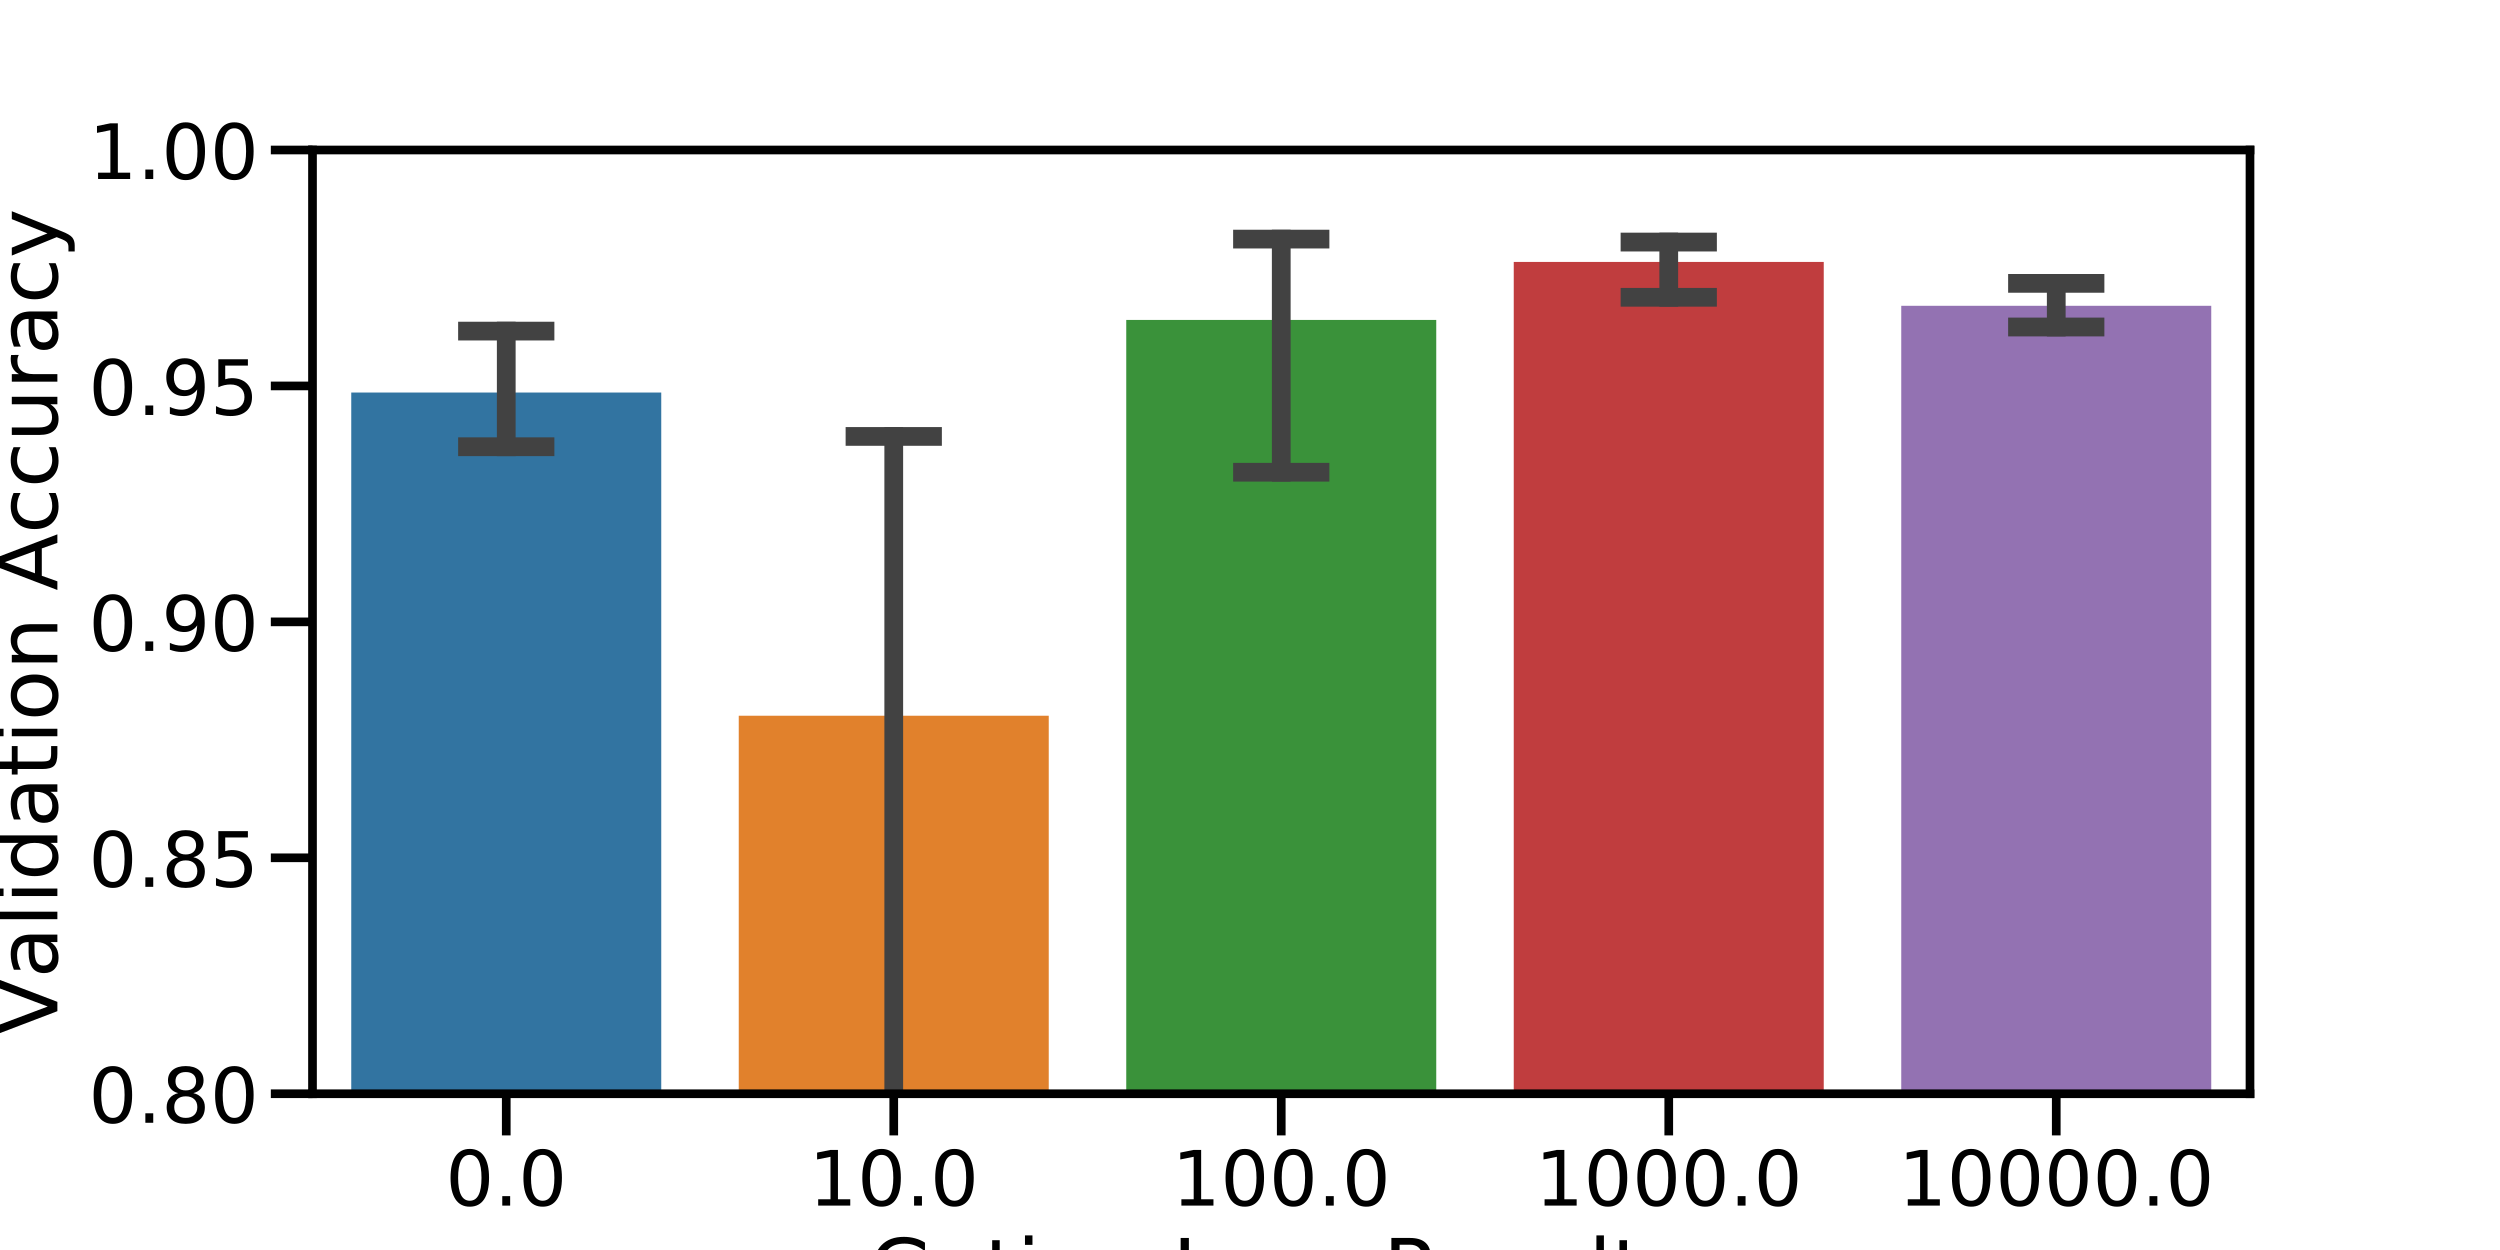
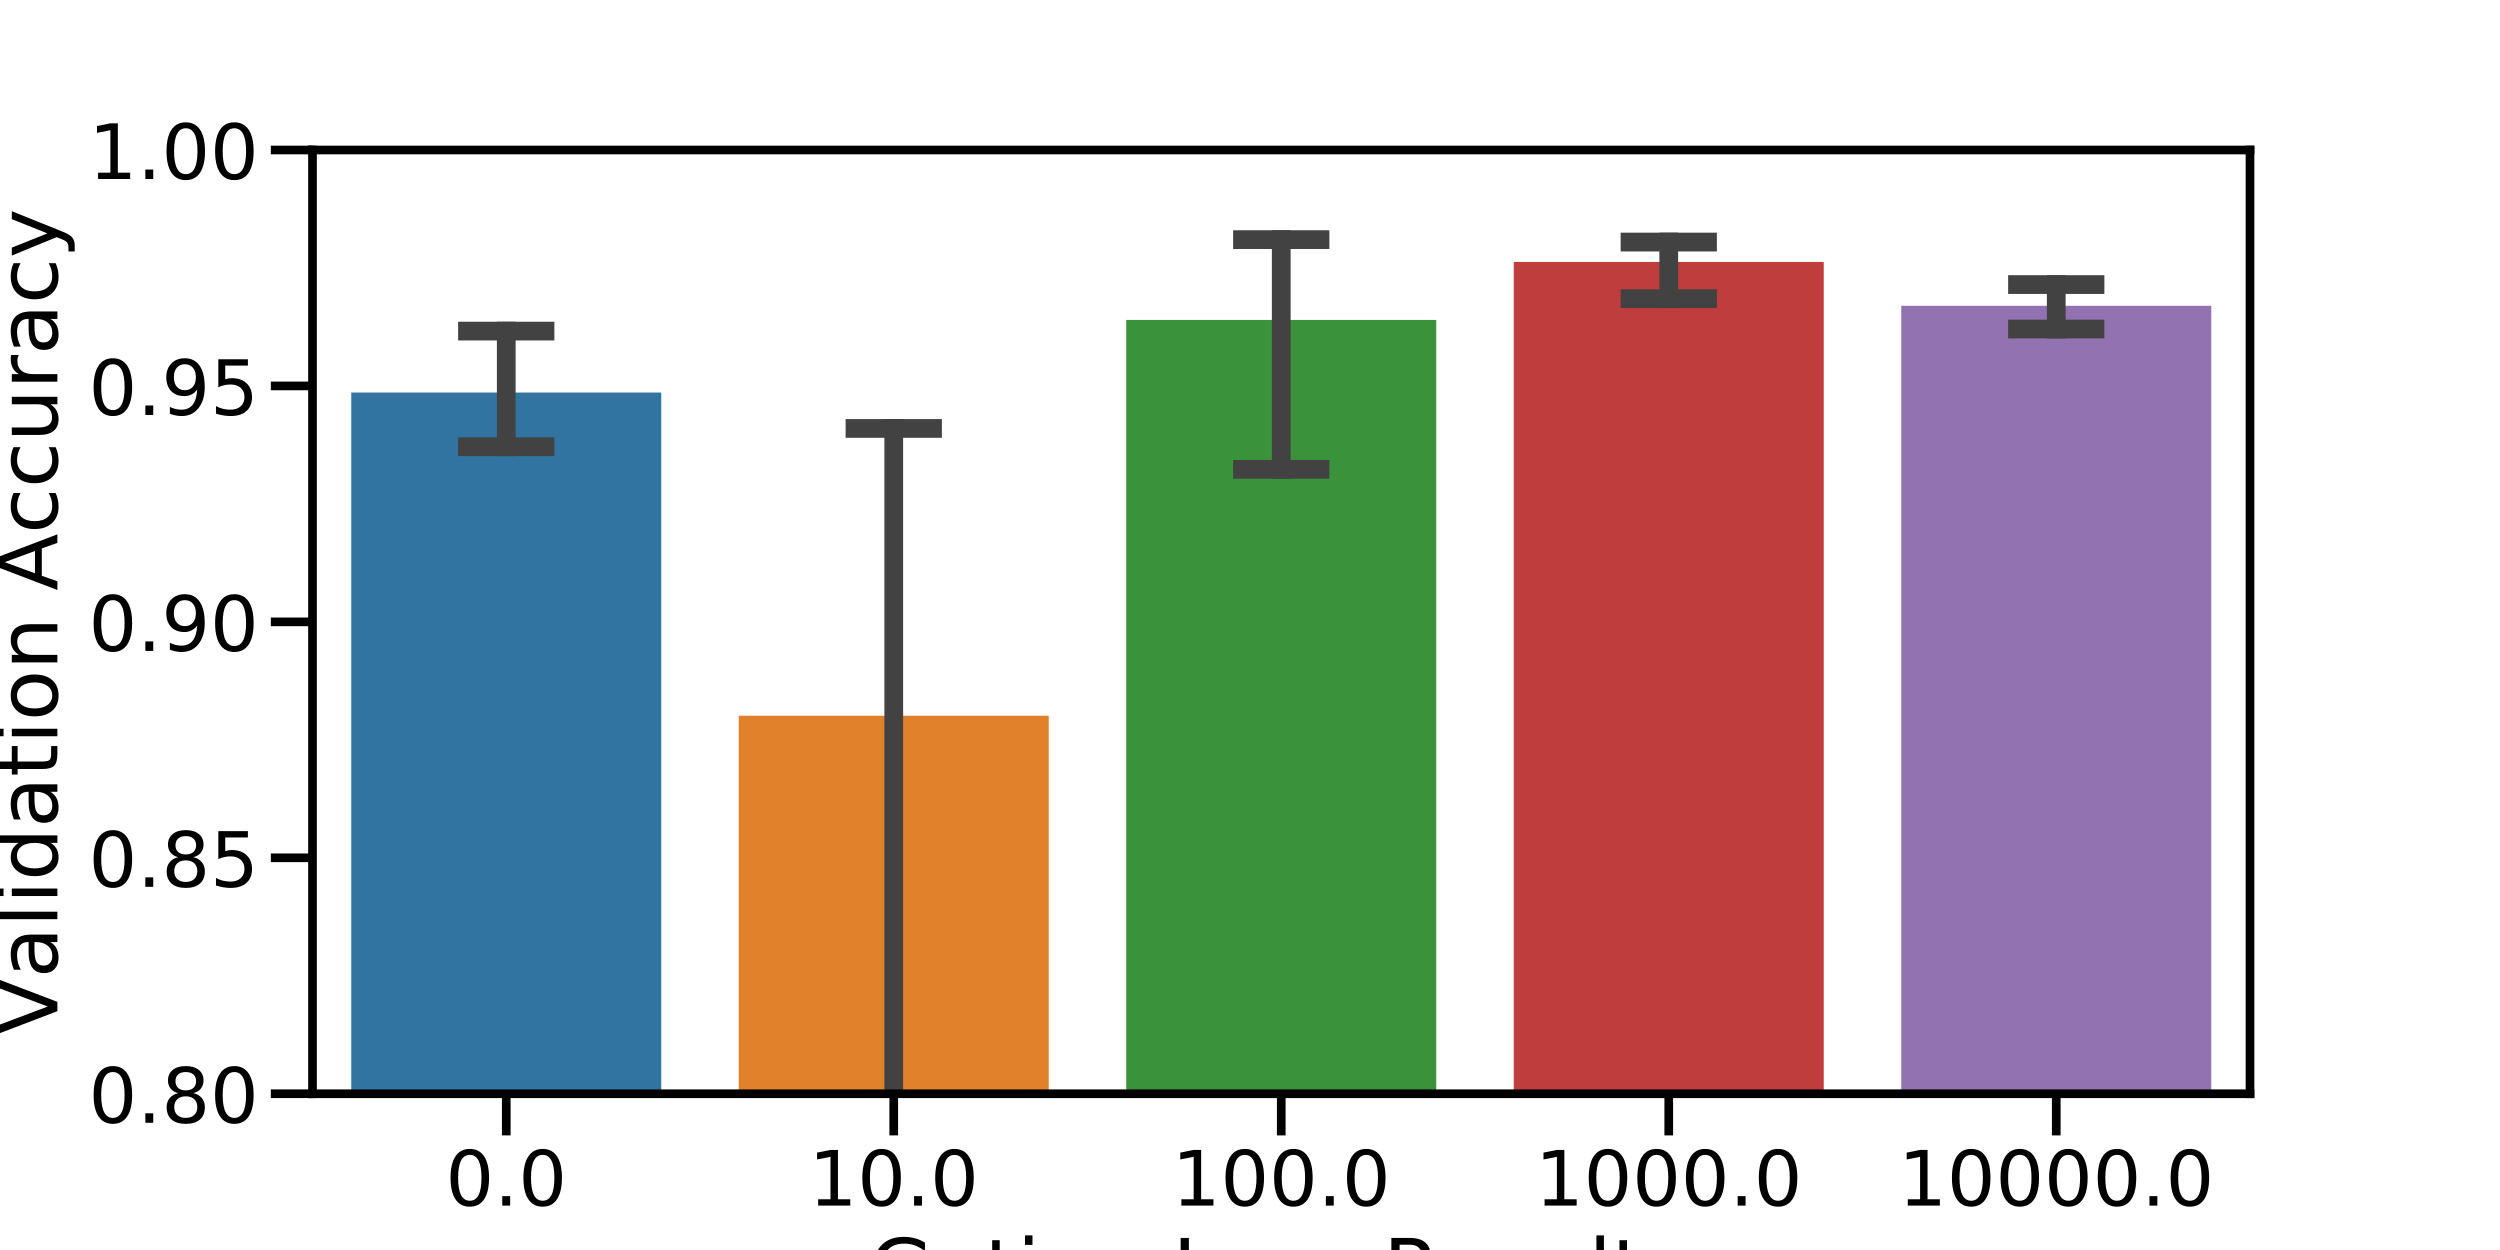
<svg xmlns="http://www.w3.org/2000/svg" xmlns:xlink="http://www.w3.org/1999/xlink" height="360pt" version="1.1" viewBox="0 0 720 360" width="720pt">
  <defs>
    <style type="text/css">
*{stroke-linecap:butt;stroke-linejoin:round;}
  </style>
  </defs>
  <g id="figure_1">
    <g id="patch_1">
      <path d="M 0 360  L 720 360  L 720 0  L 0 0  z " style="fill:#ffffff;" />
    </g>
    <g id="axes_1">
      <g id="patch_2">
        <path d="M 90 315  L 648 315  L 648 43.2  L 90 43.2  z " style="fill:#ffffff;" />
      </g>
      <g id="patch_3">
-         <path clip-path="url(#p1d55b1b0c8)" d="M 101.16 1402.2  L 190.44 1402.2  L 190.44 113.045  L 101.16 113.045  z " style="fill:#3274a1;" />
+         <path clip-path="url(#p91c399e3f4)" d="M 101.16 1402.2  L 190.44 1402.2  L 190.44 113.045  L 101.16 113.045  z " style="fill:#3274a1;" />
      </g>
      <g id="patch_4">
-         <path clip-path="url(#p1d55b1b0c8)" d="M 212.76 1402.2  L 302.04 1402.2  L 302.04 206.129  L 212.76 206.129  z " style="fill:#e1812c;" />
+         <path clip-path="url(#p91c399e3f4)" d="M 212.76 1402.2  L 302.04 1402.2  L 302.04 206.129  L 212.76 206.129  z " style="fill:#e1812c;" />
      </g>
      <g id="patch_5">
-         <path clip-path="url(#p1d55b1b0c8)" d="M 324.36 1402.2  L 413.64 1402.2  L 413.64 92.132  L 324.36 92.132  z " style="fill:#3a923a;" />
+         <path clip-path="url(#p91c399e3f4)" d="M 324.36 1402.2  L 413.64 1402.2  L 413.64 92.132  L 324.36 92.132  z " style="fill:#3a923a;" />
      </g>
      <g id="patch_6">
-         <path clip-path="url(#p1d55b1b0c8)" d="M 435.96 1402.2  L 525.24 1402.2  L 525.24 75.439  L 435.96 75.439  z " style="fill:#c03d3e;" />
+         <path clip-path="url(#p91c399e3f4)" d="M 435.96 1402.2  L 525.24 1402.2  L 525.24 75.439  L 435.96 75.439  z " style="fill:#c03d3e;" />
      </g>
      <g id="patch_7">
-         <path clip-path="url(#p1d55b1b0c8)" d="M 547.56 1402.2  L 636.84 1402.2  L 636.84 88.062  L 547.56 88.062  z " style="fill:#9372b2;" />
+         <path clip-path="url(#p91c399e3f4)" d="M 547.56 1402.2  L 636.84 1402.2  L 636.84 88.062  L 547.56 88.062  z " style="fill:#9372b2;" />
      </g>
      <g id="matplotlib.axis_1">
        <g id="xtick_1">
          <g id="line2d_1">
            <defs>
-               <path d="M 0 0  L 0 12  " id="mcf17a059fd" style="stroke:#000000;stroke-width:2.5;" />
-             </defs>
-             <g>
-               <use style="stroke:#000000;stroke-width:2.5;" x="145.8" xlink:href="#mcf17a059fd" y="315" />
+               <path d="M 0 0  L 0 12  " id="ma65064a6ff" style="stroke:#000000;stroke-width:2.5;" />
+             </defs>
+             <g>
+               <use style="stroke:#000000;stroke-width:2.5;" x="145.8" xlink:href="#ma65064a6ff" y="315" />
            </g>
          </g>
          <g id="text_1">
            <defs>
              <path d="M 31.781 66.406  Q 24.172 66.406 20.328 58.906  Q 16.5 51.422 16.5 36.375  Q 16.5 21.391 20.328 13.891  Q 24.172 6.391 31.781 6.391  Q 39.453 6.391 43.281 13.891  Q 47.125 21.391 47.125 36.375  Q 47.125 51.422 43.281 58.906  Q 39.453 66.406 31.781 66.406  z M 31.781 74.219  Q 44.047 74.219 50.516 64.516  Q 56.984 54.828 56.984 36.375  Q 56.984 17.969 50.516 8.266  Q 44.047 -1.422 31.781 -1.422  Q 19.531 -1.422 13.062 8.266  Q 6.594 17.969 6.594 36.375  Q 6.594 54.828 13.062 64.516  Q 19.531 74.219 31.781 74.219  z " id="DejaVuSans-48" />
              <path d="M 10.688 12.406  L 21 12.406  L 21 0  L 10.688 0  z " id="DejaVuSans-46" />
            </defs>
            <g transform="translate(128.3066 347.2166)scale(0.22 -0.22)">
              <use xlink:href="#DejaVuSans-48" />
              <use x="63.623" xlink:href="#DejaVuSans-46" />
              <use x="95.41" xlink:href="#DejaVuSans-48" />
            </g>
          </g>
        </g>
        <g id="xtick_2">
          <g id="line2d_2">
            <g>
-               <use style="stroke:#000000;stroke-width:2.5;" x="257.4" xlink:href="#mcf17a059fd" y="315" />
+               <use style="stroke:#000000;stroke-width:2.5;" x="257.4" xlink:href="#ma65064a6ff" y="315" />
            </g>
          </g>
          <g id="text_2">
            <defs>
              <path d="M 12.406 8.297  L 28.516 8.297  L 28.516 63.922  L 10.984 60.406  L 10.984 69.391  L 28.422 72.906  L 38.281 72.906  L 38.281 8.297  L 54.391 8.297  L 54.391 0  L 12.406 0  z " id="DejaVuSans-49" />
            </defs>
            <g transform="translate(232.9078 347.2166)scale(0.22 -0.22)">
              <use xlink:href="#DejaVuSans-49" />
              <use x="63.623" xlink:href="#DejaVuSans-48" />
              <use x="127.246" xlink:href="#DejaVuSans-46" />
              <use x="159.033" xlink:href="#DejaVuSans-48" />
            </g>
          </g>
        </g>
        <g id="xtick_3">
          <g id="line2d_3">
            <g>
-               <use style="stroke:#000000;stroke-width:2.5;" x="369" xlink:href="#mcf17a059fd" y="315" />
+               <use style="stroke:#000000;stroke-width:2.5;" x="369" xlink:href="#ma65064a6ff" y="315" />
            </g>
          </g>
          <g id="text_3">
            <g transform="translate(337.5091 347.2166)scale(0.22 -0.22)">
              <use xlink:href="#DejaVuSans-49" />
              <use x="63.623" xlink:href="#DejaVuSans-48" />
              <use x="127.246" xlink:href="#DejaVuSans-48" />
              <use x="190.869" xlink:href="#DejaVuSans-46" />
              <use x="222.656" xlink:href="#DejaVuSans-48" />
            </g>
          </g>
        </g>
        <g id="xtick_4">
          <g id="line2d_4">
            <g>
-               <use style="stroke:#000000;stroke-width:2.5;" x="480.6" xlink:href="#mcf17a059fd" y="315" />
+               <use style="stroke:#000000;stroke-width:2.5;" x="480.6" xlink:href="#ma65064a6ff" y="315" />
            </g>
          </g>
          <g id="text_4">
            <g transform="translate(442.1103 347.2166)scale(0.22 -0.22)">
              <use xlink:href="#DejaVuSans-49" />
              <use x="63.623" xlink:href="#DejaVuSans-48" />
              <use x="127.246" xlink:href="#DejaVuSans-48" />
              <use x="190.869" xlink:href="#DejaVuSans-48" />
              <use x="254.492" xlink:href="#DejaVuSans-46" />
              <use x="286.279" xlink:href="#DejaVuSans-48" />
            </g>
          </g>
        </g>
        <g id="xtick_5">
          <g id="line2d_5">
            <g>
-               <use style="stroke:#000000;stroke-width:2.5;" x="592.2" xlink:href="#mcf17a059fd" y="315" />
+               <use style="stroke:#000000;stroke-width:2.5;" x="592.2" xlink:href="#ma65064a6ff" y="315" />
            </g>
          </g>
          <g id="text_5">
            <g transform="translate(546.7116 347.2166)scale(0.22 -0.22)">
              <use xlink:href="#DejaVuSans-49" />
              <use x="63.623" xlink:href="#DejaVuSans-48" />
              <use x="127.246" xlink:href="#DejaVuSans-48" />
              <use x="190.869" xlink:href="#DejaVuSans-48" />
              <use x="254.492" xlink:href="#DejaVuSans-48" />
              <use x="318.115" xlink:href="#DejaVuSans-46" />
              <use x="349.902" xlink:href="#DejaVuSans-48" />
            </g>
          </g>
        </g>
        <g id="text_6">
          <defs>
            <path d="M 59.516 10.406  L 59.516 29.984  L 43.406 29.984  L 43.406 38.094  L 69.281 38.094  L 69.281 6.781  Q 63.578 2.734 56.688 0.656  Q 49.812 -1.422 42 -1.422  Q 24.906 -1.422 15.25 8.562  Q 5.609 18.562 5.609 36.375  Q 5.609 54.25 15.25 64.234  Q 24.906 74.219 42 74.219  Q 49.125 74.219 55.547 72.453  Q 61.969 70.703 67.391 67.281  L 67.391 56.781  Q 61.922 61.422 55.766 63.766  Q 49.609 66.109 42.828 66.109  Q 29.438 66.109 22.719 58.641  Q 16.016 51.172 16.016 36.375  Q 16.016 21.625 22.719 14.156  Q 29.438 6.688 42.828 6.688  Q 48.047 6.688 52.141 7.594  Q 56.25 8.5 59.516 10.406  z " id="DejaVuSans-71" />
            <path d="M 34.281 27.484  Q 23.391 27.484 19.188 25  Q 14.984 22.516 14.984 16.5  Q 14.984 11.719 18.141 8.906  Q 21.297 6.109 26.703 6.109  Q 34.188 6.109 38.703 11.406  Q 43.219 16.703 43.219 25.484  L 43.219 27.484  z M 52.203 31.203  L 52.203 0  L 43.219 0  L 43.219 8.297  Q 40.141 3.328 35.547 0.953  Q 30.953 -1.422 24.312 -1.422  Q 15.922 -1.422 10.953 3.297  Q 6 8.016 6 15.922  Q 6 25.141 12.172 29.828  Q 18.359 34.516 30.609 34.516  L 43.219 34.516  L 43.219 35.406  Q 43.219 41.609 39.141 45  Q 35.062 48.391 27.688 48.391  Q 23 48.391 18.547 47.266  Q 14.109 46.141 10.016 43.891  L 10.016 52.203  Q 14.938 54.109 19.578 55.047  Q 24.219 56 28.609 56  Q 40.484 56 46.344 49.844  Q 52.203 43.703 52.203 31.203  z " id="DejaVuSans-97" />
            <path d="M 18.312 70.219  L 18.312 54.688  L 36.812 54.688  L 36.812 47.703  L 18.312 47.703  L 18.312 18.016  Q 18.312 11.328 20.141 9.422  Q 21.969 7.516 27.594 7.516  L 36.812 7.516  L 36.812 0  L 27.594 0  Q 17.188 0 13.234 3.875  Q 9.281 7.766 9.281 18.016  L 9.281 47.703  L 2.688 47.703  L 2.688 54.688  L 9.281 54.688  L 9.281 70.219  z " id="DejaVuSans-116" />
            <path d="M 9.422 54.688  L 18.406 54.688  L 18.406 0  L 9.422 0  z M 9.422 75.984  L 18.406 75.984  L 18.406 64.594  L 9.422 64.594  z " id="DejaVuSans-105" />
            <path d="M 54.891 33.016  L 54.891 0  L 45.906 0  L 45.906 32.719  Q 45.906 40.484 42.875 44.328  Q 39.844 48.188 33.797 48.188  Q 26.516 48.188 22.312 43.547  Q 18.109 38.922 18.109 30.906  L 18.109 0  L 9.078 0  L 9.078 54.688  L 18.109 54.688  L 18.109 46.188  Q 21.344 51.125 25.703 53.562  Q 30.078 56 35.797 56  Q 45.219 56 50.047 50.172  Q 54.891 44.344 54.891 33.016  z " id="DejaVuSans-110" />
            <path d="M 45.406 27.984  Q 45.406 37.75 41.375 43.109  Q 37.359 48.484 30.078 48.484  Q 22.859 48.484 18.828 43.109  Q 14.797 37.75 14.797 27.984  Q 14.797 18.266 18.828 12.891  Q 22.859 7.516 30.078 7.516  Q 37.359 7.516 41.375 12.891  Q 45.406 18.266 45.406 27.984  z M 54.391 6.781  Q 54.391 -7.172 48.188 -13.984  Q 42 -20.797 29.203 -20.797  Q 24.469 -20.797 20.266 -20.094  Q 16.062 -19.391 12.109 -17.922  L 12.109 -9.188  Q 16.062 -11.328 19.922 -12.344  Q 23.781 -13.375 27.781 -13.375  Q 36.625 -13.375 41.016 -8.766  Q 45.406 -4.156 45.406 5.172  L 45.406 9.625  Q 42.625 4.781 38.281 2.391  Q 33.938 0 27.875 0  Q 17.828 0 11.672 7.656  Q 5.516 15.328 5.516 27.984  Q 5.516 40.672 11.672 48.328  Q 17.828 56 27.875 56  Q 33.938 56 38.281 53.609  Q 42.625 51.219 45.406 46.391  L 45.406 54.688  L 54.391 54.688  z " id="DejaVuSans-103" />
            <path id="DejaVuSans-32" />
            <path d="M 9.812 72.906  L 19.672 72.906  L 19.672 8.297  L 55.172 8.297  L 55.172 0  L 9.812 0  z " id="DejaVuSans-76" />
            <path d="M 30.609 48.391  Q 23.391 48.391 19.188 42.75  Q 14.984 37.109 14.984 27.297  Q 14.984 17.484 19.156 11.844  Q 23.344 6.203 30.609 6.203  Q 37.797 6.203 41.984 11.859  Q 46.188 17.531 46.188 27.297  Q 46.188 37.016 41.984 42.703  Q 37.797 48.391 30.609 48.391  z M 30.609 56  Q 42.328 56 49.016 48.375  Q 55.719 40.766 55.719 27.297  Q 55.719 13.875 49.016 6.219  Q 42.328 -1.422 30.609 -1.422  Q 18.844 -1.422 12.172 6.219  Q 5.516 13.875 5.516 27.297  Q 5.516 40.766 12.172 48.375  Q 18.844 56 30.609 56  z " id="DejaVuSans-111" />
            <path d="M 44.281 53.078  L 44.281 44.578  Q 40.484 46.531 36.375 47.5  Q 32.281 48.484 27.875 48.484  Q 21.188 48.484 17.844 46.438  Q 14.5 44.391 14.5 40.281  Q 14.5 37.156 16.891 35.375  Q 19.281 33.594 26.516 31.984  L 29.594 31.297  Q 39.156 29.25 43.188 25.516  Q 47.219 21.781 47.219 15.094  Q 47.219 7.469 41.188 3.016  Q 35.156 -1.422 24.609 -1.422  Q 20.219 -1.422 15.453 -0.562  Q 10.688 0.297 5.422 2  L 5.422 11.281  Q 10.406 8.688 15.234 7.391  Q 20.062 6.109 24.812 6.109  Q 31.156 6.109 34.562 8.281  Q 37.984 10.453 37.984 14.406  Q 37.984 18.062 35.516 20.016  Q 33.062 21.969 24.703 23.781  L 21.578 24.516  Q 13.234 26.266 9.516 29.906  Q 5.812 33.547 5.812 39.891  Q 5.812 47.609 11.281 51.797  Q 16.75 56 26.812 56  Q 31.781 56 36.172 55.266  Q 40.578 54.547 44.281 53.078  z " id="DejaVuSans-115" />
            <path d="M 19.672 64.797  L 19.672 37.406  L 32.078 37.406  Q 38.969 37.406 42.719 40.969  Q 46.484 44.531 46.484 51.125  Q 46.484 57.672 42.719 61.234  Q 38.969 64.797 32.078 64.797  z M 9.812 72.906  L 32.078 72.906  Q 44.344 72.906 50.609 67.359  Q 56.891 61.812 56.891 51.125  Q 56.891 40.328 50.609 34.812  Q 44.344 29.297 32.078 29.297  L 19.672 29.297  L 19.672 0  L 9.812 0  z " id="DejaVuSans-80" />
            <path d="M 56.203 29.594  L 56.203 25.203  L 14.891 25.203  Q 15.484 15.922 20.484 11.062  Q 25.484 6.203 34.422 6.203  Q 39.594 6.203 44.453 7.469  Q 49.312 8.734 54.109 11.281  L 54.109 2.781  Q 49.266 0.734 44.188 -0.344  Q 39.109 -1.422 33.891 -1.422  Q 20.797 -1.422 13.156 6.188  Q 5.516 13.812 5.516 26.812  Q 5.516 40.234 12.766 48.109  Q 20.016 56 32.328 56  Q 43.359 56 49.781 48.891  Q 56.203 41.797 56.203 29.594  z M 47.219 32.234  Q 47.125 39.594 43.094 43.984  Q 39.062 48.391 32.422 48.391  Q 24.906 48.391 20.391 44.141  Q 15.875 39.891 15.188 32.172  z " id="DejaVuSans-101" />
            <path d="M 9.422 75.984  L 18.406 75.984  L 18.406 0  L 9.422 0  z " id="DejaVuSans-108" />
            <path d="M 32.172 -5.078  Q 28.375 -14.844 24.75 -17.812  Q 21.141 -20.797 15.094 -20.797  L 7.906 -20.797  L 7.906 -13.281  L 13.188 -13.281  Q 16.891 -13.281 18.938 -11.516  Q 21 -9.766 23.484 -3.219  L 25.094 0.875  L 2.984 54.688  L 12.5 54.688  L 29.594 11.922  L 46.688 54.688  L 56.203 54.688  z " id="DejaVuSans-121" />
          </defs>
          <g transform="translate(250.2169 374.0281)scale(0.24 -0.24)">
            <use xlink:href="#DejaVuSans-71" />
            <use x="77.49" xlink:href="#DejaVuSans-97" />
            <use x="138.77" xlink:href="#DejaVuSans-116" />
            <use x="177.979" xlink:href="#DejaVuSans-105" />
            <use x="205.762" xlink:href="#DejaVuSans-110" />
            <use x="269.141" xlink:href="#DejaVuSans-103" />
            <use x="332.617" xlink:href="#DejaVuSans-32" />
            <use x="364.404" xlink:href="#DejaVuSans-76" />
            <use x="420.102" xlink:href="#DejaVuSans-111" />
            <use x="481.283" xlink:href="#DejaVuSans-115" />
            <use x="533.383" xlink:href="#DejaVuSans-115" />
            <use x="585.482" xlink:href="#DejaVuSans-32" />
            <use x="617.27" xlink:href="#DejaVuSans-80" />
            <use x="677.525" xlink:href="#DejaVuSans-101" />
            <use x="739.049" xlink:href="#DejaVuSans-110" />
            <use x="802.428" xlink:href="#DejaVuSans-97" />
            <use x="863.707" xlink:href="#DejaVuSans-108" />
            <use x="891.49" xlink:href="#DejaVuSans-116" />
            <use x="930.699" xlink:href="#DejaVuSans-121" />
          </g>
        </g>
      </g>
      <g id="matplotlib.axis_2">
        <g id="ytick_1">
          <g id="line2d_6">
            <defs>
-               <path d="M 0 0  L -12 0  " id="mfdbe085c9b" style="stroke:#000000;stroke-width:2.5;" />
-             </defs>
-             <g>
-               <use style="stroke:#000000;stroke-width:2.5;" x="90" xlink:href="#mfdbe085c9b" y="315" />
+               <path d="M 0 0  L -12 0  " id="m92d12dfad1" style="stroke:#000000;stroke-width:2.5;" />
+             </defs>
+             <g>
+               <use style="stroke:#000000;stroke-width:2.5;" x="90" xlink:href="#m92d12dfad1" y="315" />
            </g>
          </g>
          <g id="text_7">
            <defs>
              <path d="M 31.781 34.625  Q 24.75 34.625 20.719 30.859  Q 16.703 27.094 16.703 20.516  Q 16.703 13.922 20.719 10.156  Q 24.75 6.391 31.781 6.391  Q 38.812 6.391 42.859 10.172  Q 46.922 13.969 46.922 20.516  Q 46.922 27.094 42.891 30.859  Q 38.875 34.625 31.781 34.625  z M 21.922 38.812  Q 15.578 40.375 12.031 44.719  Q 8.5 49.078 8.5 55.328  Q 8.5 64.062 14.719 69.141  Q 20.953 74.219 31.781 74.219  Q 42.672 74.219 48.875 69.141  Q 55.078 64.062 55.078 55.328  Q 55.078 49.078 51.531 44.719  Q 48 40.375 41.703 38.812  Q 48.828 37.156 52.797 32.312  Q 56.781 27.484 56.781 20.516  Q 56.781 9.906 50.312 4.234  Q 43.844 -1.422 31.781 -1.422  Q 19.734 -1.422 13.25 4.234  Q 6.781 9.906 6.781 20.516  Q 6.781 27.484 10.781 32.312  Q 14.797 37.156 21.922 38.812  z M 18.312 54.391  Q 18.312 48.734 21.844 45.562  Q 25.391 42.391 31.781 42.391  Q 38.141 42.391 41.719 45.562  Q 45.312 48.734 45.312 54.391  Q 45.312 60.062 41.719 63.234  Q 38.141 66.406 31.781 66.406  Q 25.391 66.406 21.844 63.234  Q 18.312 60.062 18.312 54.391  z " id="DejaVuSans-56" />
            </defs>
            <g transform="translate(25.51562 323.3583)scale(0.22 -0.22)">
              <use xlink:href="#DejaVuSans-48" />
              <use x="63.623" xlink:href="#DejaVuSans-46" />
              <use x="95.41" xlink:href="#DejaVuSans-56" />
              <use x="159.033" xlink:href="#DejaVuSans-48" />
            </g>
          </g>
        </g>
        <g id="ytick_2">
          <g id="line2d_7">
            <g>
-               <use style="stroke:#000000;stroke-width:2.5;" x="90" xlink:href="#mfdbe085c9b" y="247.05" />
+               <use style="stroke:#000000;stroke-width:2.5;" x="90" xlink:href="#m92d12dfad1" y="247.05" />
            </g>
          </g>
          <g id="text_8">
            <defs>
              <path d="M 10.797 72.906  L 49.516 72.906  L 49.516 64.594  L 19.828 64.594  L 19.828 46.734  Q 21.969 47.469 24.109 47.828  Q 26.266 48.188 28.422 48.188  Q 40.625 48.188 47.75 41.5  Q 54.891 34.812 54.891 23.391  Q 54.891 11.625 47.562 5.094  Q 40.234 -1.422 26.906 -1.422  Q 22.312 -1.422 17.547 -0.641  Q 12.797 0.141 7.719 1.703  L 7.719 11.625  Q 12.109 9.234 16.797 8.062  Q 21.484 6.891 26.703 6.891  Q 35.156 6.891 40.078 11.328  Q 45.016 15.766 45.016 23.391  Q 45.016 31 40.078 35.438  Q 35.156 39.891 26.703 39.891  Q 22.75 39.891 18.812 39.016  Q 14.891 38.141 10.797 36.281  z " id="DejaVuSans-53" />
            </defs>
            <g transform="translate(25.51562 255.4083)scale(0.22 -0.22)">
              <use xlink:href="#DejaVuSans-48" />
              <use x="63.623" xlink:href="#DejaVuSans-46" />
              <use x="95.41" xlink:href="#DejaVuSans-56" />
              <use x="159.033" xlink:href="#DejaVuSans-53" />
            </g>
          </g>
        </g>
        <g id="ytick_3">
          <g id="line2d_8">
            <g>
-               <use style="stroke:#000000;stroke-width:2.5;" x="90" xlink:href="#mfdbe085c9b" y="179.1" />
+               <use style="stroke:#000000;stroke-width:2.5;" x="90" xlink:href="#m92d12dfad1" y="179.1" />
            </g>
          </g>
          <g id="text_9">
            <defs>
              <path d="M 10.984 1.516  L 10.984 10.5  Q 14.703 8.734 18.5 7.812  Q 22.312 6.891 25.984 6.891  Q 35.75 6.891 40.891 13.453  Q 46.047 20.016 46.781 33.406  Q 43.953 29.203 39.594 26.953  Q 35.25 24.703 29.984 24.703  Q 19.047 24.703 12.672 31.312  Q 6.297 37.938 6.297 49.422  Q 6.297 60.641 12.938 67.422  Q 19.578 74.219 30.609 74.219  Q 43.266 74.219 49.922 64.516  Q 56.594 54.828 56.594 36.375  Q 56.594 19.141 48.406 8.859  Q 40.234 -1.422 26.422 -1.422  Q 22.703 -1.422 18.891 -0.688  Q 15.094 0.047 10.984 1.516  z M 30.609 32.422  Q 37.25 32.422 41.125 36.953  Q 45.016 41.5 45.016 49.422  Q 45.016 57.281 41.125 61.844  Q 37.25 66.406 30.609 66.406  Q 23.969 66.406 20.094 61.844  Q 16.219 57.281 16.219 49.422  Q 16.219 41.5 20.094 36.953  Q 23.969 32.422 30.609 32.422  z " id="DejaVuSans-57" />
            </defs>
            <g transform="translate(25.51562 187.4583)scale(0.22 -0.22)">
              <use xlink:href="#DejaVuSans-48" />
              <use x="63.623" xlink:href="#DejaVuSans-46" />
              <use x="95.41" xlink:href="#DejaVuSans-57" />
              <use x="159.033" xlink:href="#DejaVuSans-48" />
            </g>
          </g>
        </g>
        <g id="ytick_4">
          <g id="line2d_9">
            <g>
-               <use style="stroke:#000000;stroke-width:2.5;" x="90" xlink:href="#mfdbe085c9b" y="111.15" />
+               <use style="stroke:#000000;stroke-width:2.5;" x="90" xlink:href="#m92d12dfad1" y="111.15" />
            </g>
          </g>
          <g id="text_10">
            <g transform="translate(25.51562 119.5083)scale(0.22 -0.22)">
              <use xlink:href="#DejaVuSans-48" />
              <use x="63.623" xlink:href="#DejaVuSans-46" />
              <use x="95.41" xlink:href="#DejaVuSans-57" />
              <use x="159.033" xlink:href="#DejaVuSans-53" />
            </g>
          </g>
        </g>
        <g id="ytick_5">
          <g id="line2d_10">
            <g>
-               <use style="stroke:#000000;stroke-width:2.5;" x="90" xlink:href="#mfdbe085c9b" y="43.2" />
+               <use style="stroke:#000000;stroke-width:2.5;" x="90" xlink:href="#m92d12dfad1" y="43.2" />
            </g>
          </g>
          <g id="text_11">
            <g transform="translate(25.51562 51.55828)scale(0.22 -0.22)">
              <use xlink:href="#DejaVuSans-49" />
              <use x="63.623" xlink:href="#DejaVuSans-46" />
              <use x="95.41" xlink:href="#DejaVuSans-48" />
              <use x="159.033" xlink:href="#DejaVuSans-48" />
            </g>
          </g>
        </g>
        <g id="text_12">
          <defs>
            <path d="M 28.609 0  L 0.781 72.906  L 11.078 72.906  L 34.188 11.531  L 57.328 72.906  L 67.578 72.906  L 39.797 0  z " id="DejaVuSans-86" />
            <path d="M 45.406 46.391  L 45.406 75.984  L 54.391 75.984  L 54.391 0  L 45.406 0  L 45.406 8.203  Q 42.578 3.328 38.25 0.953  Q 33.938 -1.422 27.875 -1.422  Q 17.969 -1.422 11.734 6.484  Q 5.516 14.406 5.516 27.297  Q 5.516 40.188 11.734 48.094  Q 17.969 56 27.875 56  Q 33.938 56 38.25 53.625  Q 42.578 51.266 45.406 46.391  z M 14.797 27.297  Q 14.797 17.391 18.875 11.75  Q 22.953 6.109 30.078 6.109  Q 37.203 6.109 41.297 11.75  Q 45.406 17.391 45.406 27.297  Q 45.406 37.203 41.297 42.844  Q 37.203 48.484 30.078 48.484  Q 22.953 48.484 18.875 42.844  Q 14.797 37.203 14.797 27.297  z " id="DejaVuSans-100" />
            <path d="M 34.188 63.188  L 20.797 26.906  L 47.609 26.906  z M 28.609 72.906  L 39.797 72.906  L 67.578 0  L 57.328 0  L 50.688 18.703  L 17.828 18.703  L 11.188 0  L 0.781 0  z " id="DejaVuSans-65" />
            <path d="M 48.781 52.594  L 48.781 44.188  Q 44.969 46.297 41.141 47.344  Q 37.312 48.391 33.406 48.391  Q 24.656 48.391 19.812 42.844  Q 14.984 37.312 14.984 27.297  Q 14.984 17.281 19.812 11.734  Q 24.656 6.203 33.406 6.203  Q 37.312 6.203 41.141 7.25  Q 44.969 8.297 48.781 10.406  L 48.781 2.094  Q 45.016 0.344 40.984 -0.531  Q 36.969 -1.422 32.422 -1.422  Q 20.062 -1.422 12.781 6.344  Q 5.516 14.109 5.516 27.297  Q 5.516 40.672 12.859 48.328  Q 20.219 56 33.016 56  Q 37.156 56 41.109 55.141  Q 45.062 54.297 48.781 52.594  z " id="DejaVuSans-99" />
            <path d="M 8.5 21.578  L 8.5 54.688  L 17.484 54.688  L 17.484 21.922  Q 17.484 14.156 20.5 10.266  Q 23.531 6.391 29.594 6.391  Q 36.859 6.391 41.078 11.031  Q 45.312 15.672 45.312 23.688  L 45.312 54.688  L 54.297 54.688  L 54.297 0  L 45.312 0  L 45.312 8.406  Q 42.047 3.422 37.719 1  Q 33.406 -1.422 27.688 -1.422  Q 18.266 -1.422 13.375 4.438  Q 8.5 10.297 8.5 21.578  z M 31.109 56  z " id="DejaVuSans-117" />
            <path d="M 41.109 46.297  Q 39.594 47.172 37.812 47.578  Q 36.031 48 33.891 48  Q 26.266 48 22.188 43.047  Q 18.109 38.094 18.109 28.812  L 18.109 0  L 9.078 0  L 9.078 54.688  L 18.109 54.688  L 18.109 46.188  Q 20.953 51.172 25.484 53.578  Q 30.031 56 36.531 56  Q 37.453 56 38.578 55.875  Q 39.703 55.766 41.062 55.516  z " id="DejaVuSans-114" />
          </defs>
          <g transform="translate(16.52437 298.0838)rotate(-90)scale(0.24 -0.24)">
            <use xlink:href="#DejaVuSans-86" />
            <use x="68.299" xlink:href="#DejaVuSans-97" />
            <use x="129.578" xlink:href="#DejaVuSans-108" />
            <use x="157.361" xlink:href="#DejaVuSans-105" />
            <use x="185.145" xlink:href="#DejaVuSans-100" />
            <use x="248.621" xlink:href="#DejaVuSans-97" />
            <use x="309.9" xlink:href="#DejaVuSans-116" />
            <use x="349.109" xlink:href="#DejaVuSans-105" />
            <use x="376.893" xlink:href="#DejaVuSans-111" />
            <use x="438.074" xlink:href="#DejaVuSans-110" />
            <use x="501.453" xlink:href="#DejaVuSans-32" />
            <use x="533.24" xlink:href="#DejaVuSans-65" />
            <use x="601.633" xlink:href="#DejaVuSans-99" />
            <use x="656.613" xlink:href="#DejaVuSans-99" />
            <use x="711.594" xlink:href="#DejaVuSans-117" />
            <use x="774.973" xlink:href="#DejaVuSans-114" />
            <use x="816.086" xlink:href="#DejaVuSans-97" />
            <use x="877.365" xlink:href="#DejaVuSans-99" />
            <use x="932.346" xlink:href="#DejaVuSans-121" />
          </g>
        </g>
      </g>
      <g id="line2d_11">
-         <path clip-path="url(#p1d55b1b0c8)" d="M 145.8 128.658  L 145.8 95.36  " style="fill:none;stroke:#424242;stroke-linecap:square;stroke-width:5.4;" />
+         <path clip-path="url(#p91c399e3f4)" d="M 145.8 128.658  L 145.8 95.36  " style="fill:none;stroke:#424242;stroke-linecap:square;stroke-width:5.4;" />
      </g>
      <g id="line2d_12">
-         <path clip-path="url(#p1d55b1b0c8)" d="M 134.64 128.658  L 156.96 128.658  " style="fill:none;stroke:#424242;stroke-linecap:square;stroke-width:5.4;" />
+         <path clip-path="url(#p91c399e3f4)" d="M 134.64 128.658  L 156.96 128.658  " style="fill:none;stroke:#424242;stroke-linecap:square;stroke-width:5.4;" />
      </g>
      <g id="line2d_13">
-         <path clip-path="url(#p1d55b1b0c8)" d="M 134.64 95.36  L 156.96 95.36  " style="fill:none;stroke:#424242;stroke-linecap:square;stroke-width:5.4;" />
+         <path clip-path="url(#p91c399e3f4)" d="M 134.64 95.36  L 156.96 95.36  " style="fill:none;stroke:#424242;stroke-linecap:square;stroke-width:5.4;" />
      </g>
      <g id="line2d_14">
-         <path clip-path="url(#p1d55b1b0c8)" d="M 257.4 347.291  L 257.4 125.691  " style="fill:none;stroke:#424242;stroke-linecap:square;stroke-width:5.4;" />
+         <path clip-path="url(#p91c399e3f4)" d="M 257.4 347.291  L 257.4 123.394  " style="fill:none;stroke:#424242;stroke-linecap:square;stroke-width:5.4;" />
      </g>
      <g id="line2d_15">
-         <path clip-path="url(#p1d55b1b0c8)" d="M 246.24 347.291  L 268.56 347.291  " style="fill:none;stroke:#424242;stroke-linecap:square;stroke-width:5.4;" />
+         <path clip-path="url(#p91c399e3f4)" d="M 246.24 347.291  L 268.56 347.291  " style="fill:none;stroke:#424242;stroke-linecap:square;stroke-width:5.4;" />
      </g>
      <g id="line2d_16">
-         <path clip-path="url(#p1d55b1b0c8)" d="M 246.24 125.691  L 268.56 125.691  " style="fill:none;stroke:#424242;stroke-linecap:square;stroke-width:5.4;" />
+         <path clip-path="url(#p91c399e3f4)" d="M 246.24 123.394  L 268.56 123.394  " style="fill:none;stroke:#424242;stroke-linecap:square;stroke-width:5.4;" />
      </g>
      <g id="line2d_17">
-         <path clip-path="url(#p1d55b1b0c8)" d="M 369 136.01  L 369 68.855  " style="fill:none;stroke:#424242;stroke-linecap:square;stroke-width:5.4;" />
+         <path clip-path="url(#p91c399e3f4)" d="M 369 135.173  L 369 69.011  " style="fill:none;stroke:#424242;stroke-linecap:square;stroke-width:5.4;" />
      </g>
      <g id="line2d_18">
-         <path clip-path="url(#p1d55b1b0c8)" d="M 357.84 136.01  L 380.16 136.01  " style="fill:none;stroke:#424242;stroke-linecap:square;stroke-width:5.4;" />
+         <path clip-path="url(#p91c399e3f4)" d="M 357.84 135.173  L 380.16 135.173  " style="fill:none;stroke:#424242;stroke-linecap:square;stroke-width:5.4;" />
      </g>
      <g id="line2d_19">
-         <path clip-path="url(#p1d55b1b0c8)" d="M 357.84 68.855  L 380.16 68.855  " style="fill:none;stroke:#424242;stroke-linecap:square;stroke-width:5.4;" />
+         <path clip-path="url(#p91c399e3f4)" d="M 357.84 69.011  L 380.16 69.011  " style="fill:none;stroke:#424242;stroke-linecap:square;stroke-width:5.4;" />
      </g>
      <g id="line2d_20">
-         <path clip-path="url(#p1d55b1b0c8)" d="M 480.6 85.616  L 480.6 69.716  " style="fill:none;stroke:#424242;stroke-linecap:square;stroke-width:5.4;" />
+         <path clip-path="url(#p91c399e3f4)" d="M 480.6 86.016  L 480.6 69.716  " style="fill:none;stroke:#424242;stroke-linecap:square;stroke-width:5.4;" />
      </g>
      <g id="line2d_21">
-         <path clip-path="url(#p1d55b1b0c8)" d="M 469.44 85.616  L 491.76 85.616  " style="fill:none;stroke:#424242;stroke-linecap:square;stroke-width:5.4;" />
+         <path clip-path="url(#p91c399e3f4)" d="M 469.44 86.016  L 491.76 86.016  " style="fill:none;stroke:#424242;stroke-linecap:square;stroke-width:5.4;" />
      </g>
      <g id="line2d_22">
-         <path clip-path="url(#p1d55b1b0c8)" d="M 469.44 69.716  L 491.76 69.716  " style="fill:none;stroke:#424242;stroke-linecap:square;stroke-width:5.4;" />
+         <path clip-path="url(#p91c399e3f4)" d="M 469.44 69.716  L 491.76 69.716  " style="fill:none;stroke:#424242;stroke-linecap:square;stroke-width:5.4;" />
      </g>
      <g id="line2d_23">
-         <path clip-path="url(#p1d55b1b0c8)" d="M 592.2 94.178  L 592.2 81.607  " style="fill:none;stroke:#424242;stroke-linecap:square;stroke-width:5.4;" />
+         <path clip-path="url(#p91c399e3f4)" d="M 592.2 94.766  L 592.2 81.954  " style="fill:none;stroke:#424242;stroke-linecap:square;stroke-width:5.4;" />
      </g>
      <g id="line2d_24">
-         <path clip-path="url(#p1d55b1b0c8)" d="M 581.04 94.178  L 603.36 94.178  " style="fill:none;stroke:#424242;stroke-linecap:square;stroke-width:5.4;" />
+         <path clip-path="url(#p91c399e3f4)" d="M 581.04 94.766  L 603.36 94.766  " style="fill:none;stroke:#424242;stroke-linecap:square;stroke-width:5.4;" />
      </g>
      <g id="line2d_25">
-         <path clip-path="url(#p1d55b1b0c8)" d="M 581.04 81.607  L 603.36 81.607  " style="fill:none;stroke:#424242;stroke-linecap:square;stroke-width:5.4;" />
+         <path clip-path="url(#p91c399e3f4)" d="M 581.04 81.954  L 603.36 81.954  " style="fill:none;stroke:#424242;stroke-linecap:square;stroke-width:5.4;" />
      </g>
      <g id="patch_8">
        <path d="M 90 315  L 90 43.2  " style="fill:none;stroke:#000000;stroke-linecap:square;stroke-linejoin:miter;stroke-width:2.5;" />
      </g>
      <g id="patch_9">
        <path d="M 648 315  L 648 43.2  " style="fill:none;stroke:#000000;stroke-linecap:square;stroke-linejoin:miter;stroke-width:2.5;" />
      </g>
      <g id="patch_10">
        <path d="M 90 315  L 648 315  " style="fill:none;stroke:#000000;stroke-linecap:square;stroke-linejoin:miter;stroke-width:2.5;" />
      </g>
      <g id="patch_11">
        <path d="M 90 43.2  L 648 43.2  " style="fill:none;stroke:#000000;stroke-linecap:square;stroke-linejoin:miter;stroke-width:2.5;" />
      </g>
    </g>
  </g>
  <defs>
-     <clipPath id="p1d55b1b0c8">
+     <clipPath id="p91c399e3f4">
      <rect height="271.8" width="558" x="90" y="43.2" />
    </clipPath>
  </defs>
</svg>
